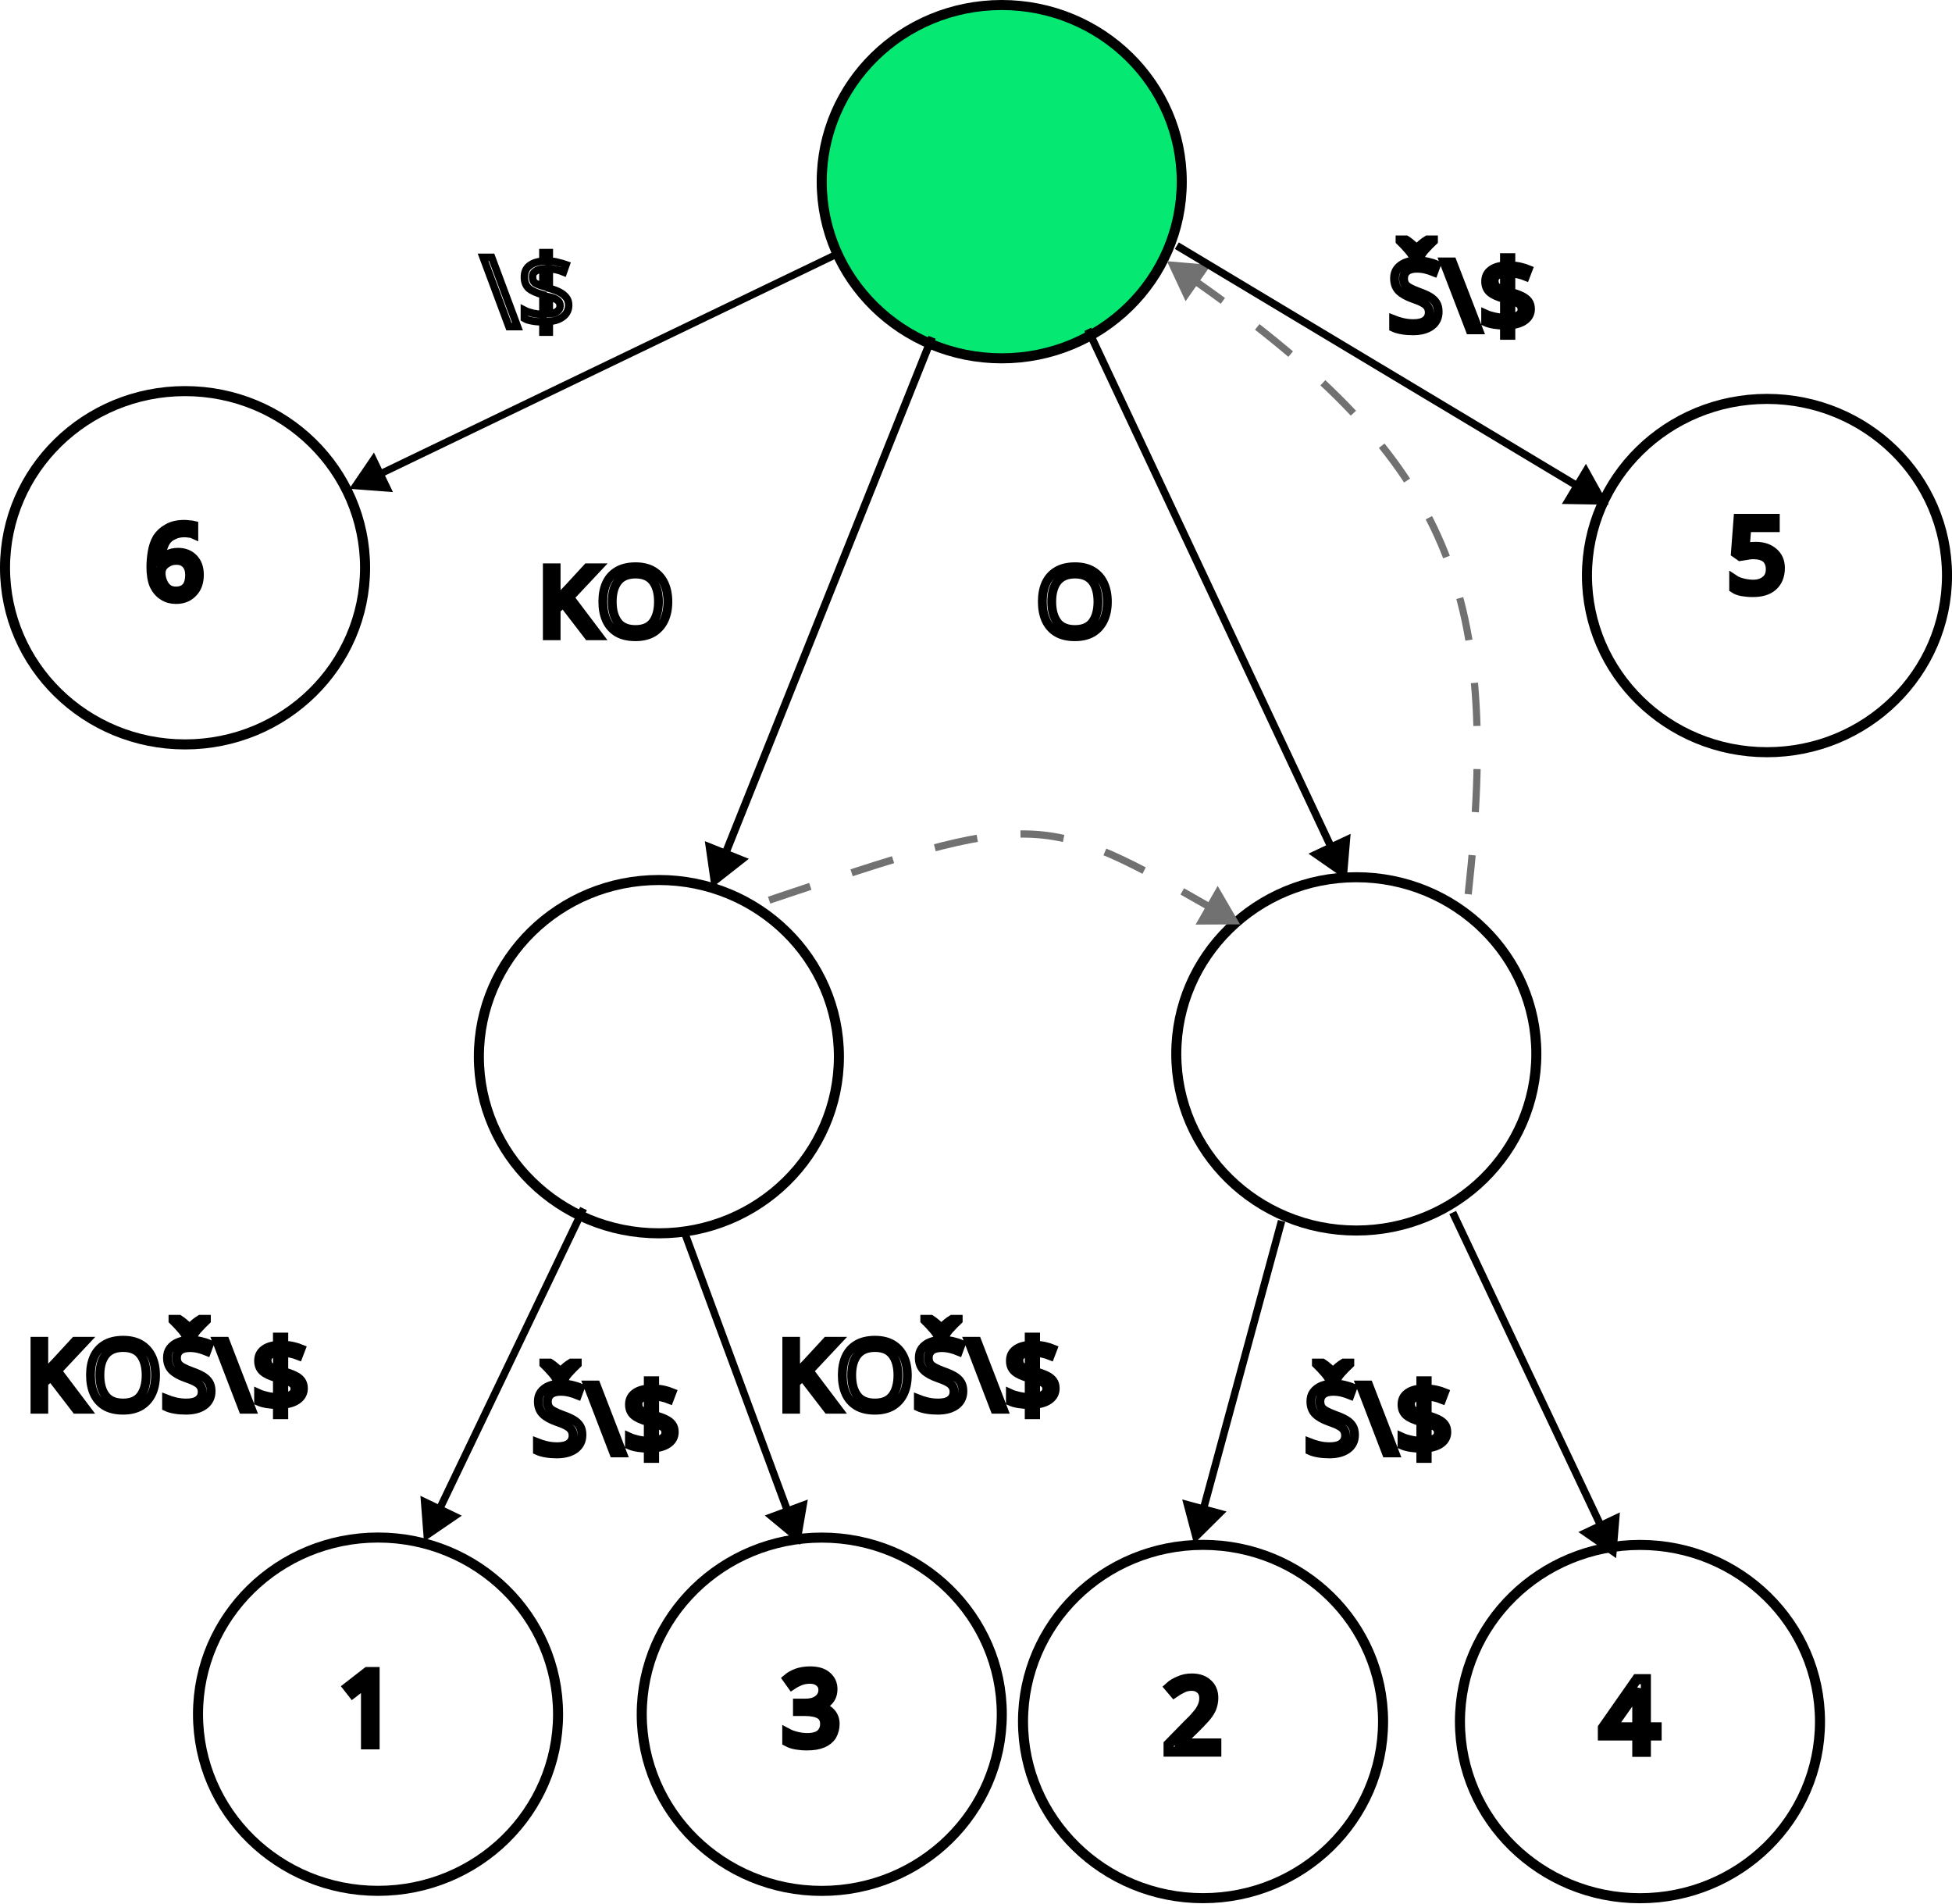
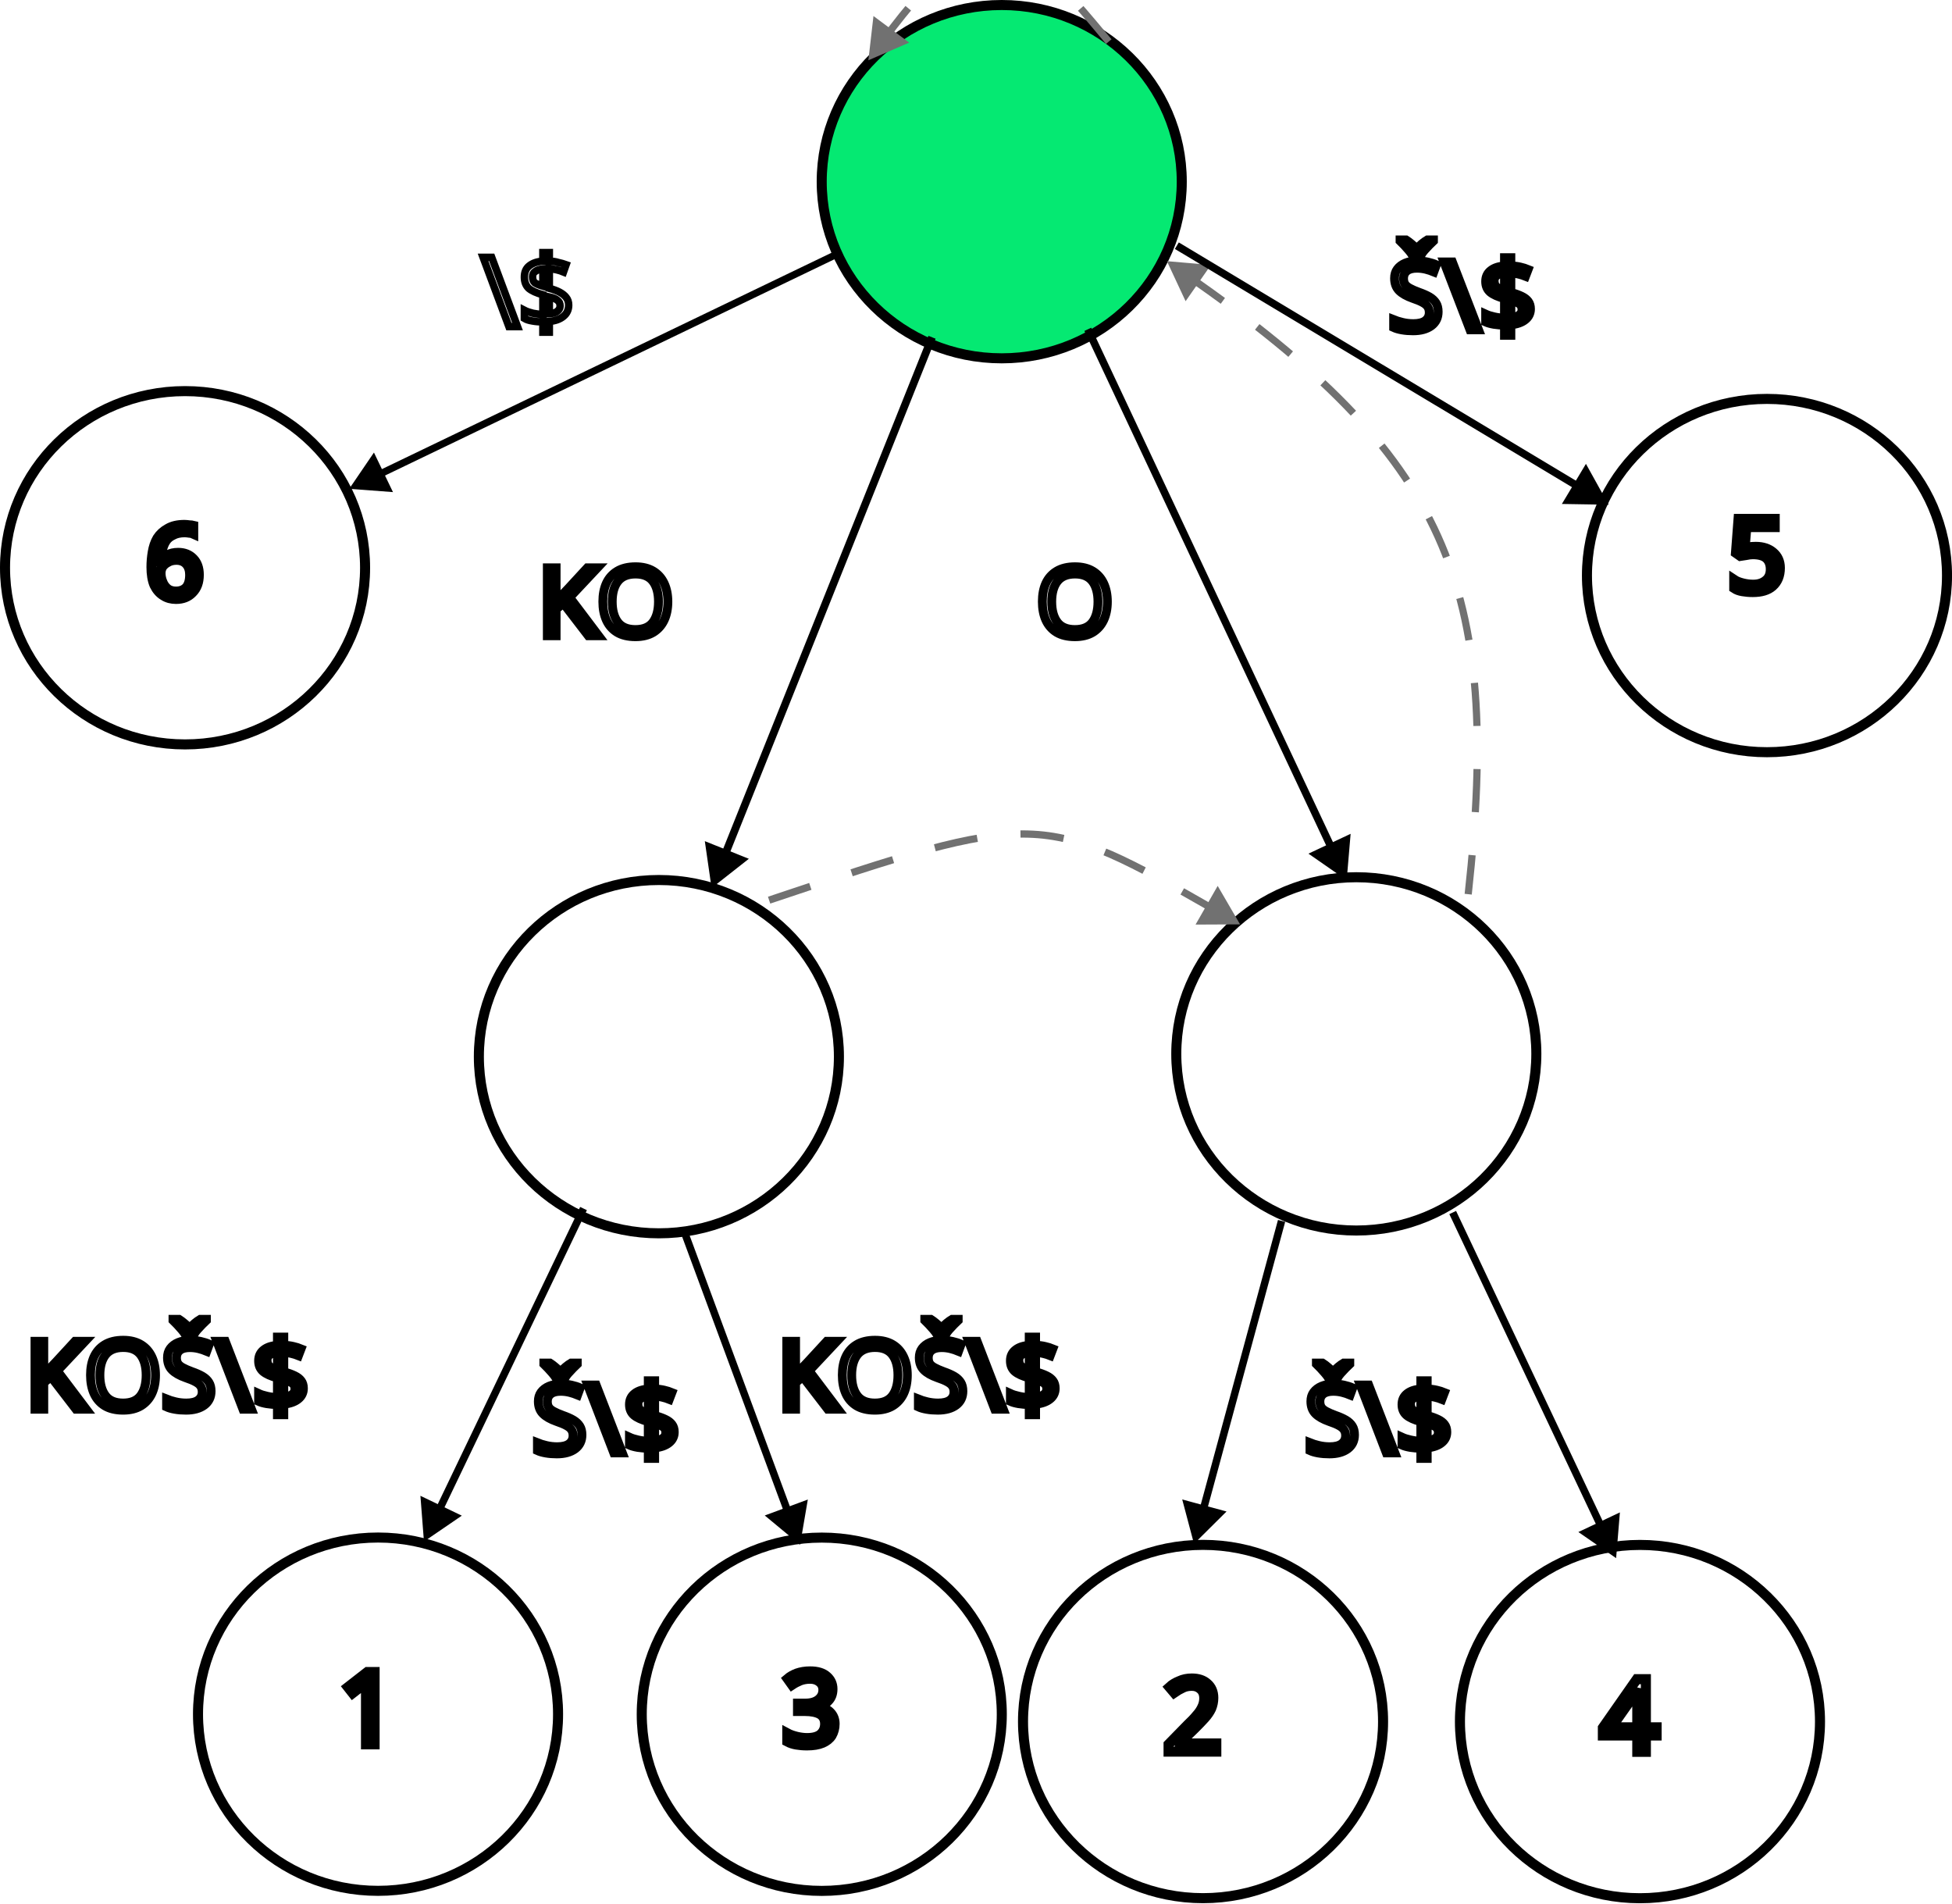
<svg xmlns="http://www.w3.org/2000/svg" xmlns:xlink="http://www.w3.org/1999/xlink" width="70.913mm" height="69.127mm" viewBox="0 0 70.913 69.127" version="1.1" id="svg1" xml:space="preserve">
  <defs id="defs1">
    <linearGradient id="linearGradient29">
      <stop style="stop-color:#ff6467;stop-opacity:1;" offset="0.5" id="stop29" />
      <stop style="stop-color:#05e972;stop-opacity:1;" offset="0.5" id="stop30" />
    </linearGradient>
    <rect x="490.732" y="241.831" width="161.927" height="94.045" id="rect44" />
    <marker style="overflow:visible" id="Triangle" refX="0" refY="0" orient="auto" markerWidth="1" markerHeight="1" viewBox="0 0 1 1" preserveAspectRatio="xMidYMid">
      <path transform="scale(0.5)" style="fill:context-stroke;fill-rule:evenodd;stroke:context-stroke;stroke-width:1pt" d="M 5.77,0 -2.88,5 V -5 Z" id="path135" />
    </marker>
    <marker style="overflow:visible" id="Triangle-1-27-2-8" refX="0" refY="0" orient="auto-start-reverse" markerWidth="1" markerHeight="1" viewBox="0 0 1 1" preserveAspectRatio="xMidYMid">
      <path transform="scale(0.5)" style="fill:context-stroke;fill-rule:evenodd;stroke:context-stroke;stroke-width:1pt" d="M 5.77,0 -2.88,5 V -5 Z" id="path135-7-9-91-0" />
    </marker>
    <marker style="overflow:visible" id="Triangle-1-27-0-35-6" refX="0" refY="0" orient="auto-start-reverse" markerWidth="1" markerHeight="1" viewBox="0 0 1 1" preserveAspectRatio="xMidYMid">
      <path transform="scale(0.5)" style="fill:context-stroke;fill-rule:evenodd;stroke:context-stroke;stroke-width:1pt" d="M 5.77,0 -2.88,5 V -5 Z" id="path135-7-9-9-9-8" />
    </marker>
    <marker style="overflow:visible" id="Triangle-1-27-0-3-8-1" refX="0" refY="0" orient="auto-start-reverse" markerWidth="1" markerHeight="1" viewBox="0 0 1 1" preserveAspectRatio="xMidYMid">
      <path transform="scale(0.5)" style="fill:context-stroke;fill-rule:evenodd;stroke:context-stroke;stroke-width:1pt" d="M 5.77,0 -2.88,5 V -5 Z" id="path135-7-9-9-8-4-9" />
    </marker>
    <marker style="overflow:visible" id="Triangle-1-2-4-6-7" refX="0" refY="0" orient="auto-start-reverse" markerWidth="1" markerHeight="1" viewBox="0 0 1 1" preserveAspectRatio="xMidYMid">
      <path transform="scale(0.5)" style="fill:context-stroke;fill-rule:evenodd;stroke:context-stroke;stroke-width:1pt" d="M 5.77,0 -2.88,5 V -5 Z" id="path135-7-2-3-3-2" />
    </marker>
    <marker style="overflow:visible" id="Triangle-1-27-0-35-7-2" refX="0" refY="0" orient="auto-start-reverse" markerWidth="1" markerHeight="1" viewBox="0 0 1 1" preserveAspectRatio="xMidYMid">
      <path transform="scale(0.5)" style="fill:context-stroke;fill-rule:evenodd;stroke:context-stroke;stroke-width:1pt" d="M 5.77,0 -2.88,5 V -5 Z" id="path135-7-9-9-9-7-8" />
    </marker>
    <marker style="overflow:visible" id="Triangle-1-27-0-3-8-3-9" refX="0" refY="0" orient="auto-start-reverse" markerWidth="1" markerHeight="1" viewBox="0 0 1 1" preserveAspectRatio="xMidYMid">
      <path transform="scale(0.5)" style="fill:context-stroke;fill-rule:evenodd;stroke:context-stroke;stroke-width:1pt" d="M 5.77,0 -2.88,5 V -5 Z" id="path135-7-9-9-8-4-3-0" />
    </marker>
    <marker style="overflow:visible" id="Triangle-5" refX="0" refY="0" orient="auto-start-reverse" markerWidth="1" markerHeight="1" viewBox="0 0 1 1" preserveAspectRatio="xMidYMid">
      <path transform="scale(0.5)" style="fill:context-stroke;fill-rule:evenodd;stroke:context-stroke;stroke-width:1pt" d="M 5.77,0 -2.88,5 V -5 Z" id="path135-8" />
    </marker>
    <marker style="overflow:visible" id="Triangle-58" refX="0" refY="0" orient="auto-start-reverse" markerWidth="1" markerHeight="1" viewBox="0 0 1 1" preserveAspectRatio="xMidYMid">
      <path transform="scale(0.5)" style="fill:context-stroke;fill-rule:evenodd;stroke:context-stroke;stroke-width:1pt" d="M 5.77,0 -2.88,5 V -5 Z" id="path135-1" />
    </marker>
    <rect x="173.456" y="550.378" width="62.326" height="20.116" id="rect37" />
    <rect x="173.456" y="550.378" width="62.326" height="20.116" id="rect38" />
    <rect x="173.456" y="550.378" width="62.326" height="20.116" id="rect39" />
    <rect x="173.456" y="550.378" width="62.326" height="20.116" id="rect40" />
    <rect x="173.456" y="550.378" width="62.326" height="20.116" id="rect41" />
    <rect x="173.456" y="550.378" width="62.326" height="20.116" id="rect42" />
    <rect x="173.456" y="550.378" width="62.326" height="20.116" id="rect43" />
    <linearGradient xlink:href="#linearGradient29" id="linearGradient30" x1="97.932" y1="96.689" x2="111.376" y2="96.689" gradientUnits="userSpaceOnUse" />
    <marker style="overflow:visible" id="Triangle-1-27-0-3-8-3-9-4" refX="0" refY="0" orient="auto-start-reverse" markerWidth="1" markerHeight="1" viewBox="0 0 1 1" preserveAspectRatio="xMidYMid">
      <path transform="scale(0.5)" style="fill:context-stroke;fill-rule:evenodd;stroke:context-stroke;stroke-width:1pt" d="M 5.77,0 -2.88,5 V -5 Z" id="path135-7-9-9-8-4-3-0-8" />
    </marker>
+     <marker style="overflow:visible" id="Triangle-1-27-0-3-8-3-9-4-2" refX="0" refY="0" orient="auto-start-reverse" markerWidth="1" markerHeight="1" viewBox="0 0 1 1" preserveAspectRatio="xMidYMid">
+       <path transform="scale(0.5)" style="fill:context-stroke;fill-rule:evenodd;stroke:context-stroke;stroke-width:1pt" d="M 5.77,0 -2.88,5 V -5 Z" id="path135-7-9-9-8-4-3-0-8-7" />
+     </marker>
  </defs>
  <g id="g37" transform="translate(-68.26251,-90.09062)" style="display:inline">
    <text xml:space="preserve" style="font-style:normal;font-variant:normal;font-weight:normal;font-stretch:normal;font-size:3.678px;font-family:sans-serif;-inkscape-font-specification:'sans-serif, Normal';font-variant-ligatures:normal;font-variant-caps:normal;font-variant-numeric:normal;font-variant-east-asian:normal;text-align:start;writing-mode:lr-tb;direction:ltr;text-anchor:start;display:inline;fill:none;fill-opacity:0;fill-rule:nonzero;stroke:#000000;stroke-width:0.365;stroke-dasharray:none;stroke-opacity:1" x="80.573" y="153.448" id="text1">
      <tspan id="tspan1" style="stroke-width:0.365" x="80.573" y="153.448">1</tspan>
    </text>
    <ellipse style="fill:#05e972;fill-opacity:1;fill-rule:nonzero;stroke:#000000;stroke-width:0.365;stroke-dasharray:none;stroke-opacity:1" id="ellipse1" cx="104.654" cy="96.689" rx="6.54" ry="6.416" />
    <ellipse style="fill:none;fill-opacity:0;fill-rule:nonzero;stroke:#000000;stroke-width:0.365;stroke-dasharray:none;stroke-opacity:1" id="ellipse2" cx="92.199" cy="128.469" rx="6.54" ry="6.416" />
    <ellipse style="fill:none;fill-opacity:0;fill-rule:nonzero;stroke:#000000;stroke-width:0.365;stroke-dasharray:none;stroke-opacity:1" id="ellipse3" cx="81.996" cy="152.351" rx="6.54" ry="6.416" />
    <text xml:space="preserve" style="font-style:normal;font-variant:normal;font-weight:normal;font-stretch:normal;font-size:3.678px;font-family:sans-serif;-inkscape-font-specification:'sans-serif, Normal';font-variant-ligatures:normal;font-variant-caps:normal;font-variant-numeric:normal;font-variant-east-asian:normal;text-align:start;writing-mode:lr-tb;direction:ltr;text-anchor:start;display:inline;fill:none;fill-opacity:0;fill-rule:nonzero;stroke:#000000;stroke-width:0.365;stroke-dasharray:none;stroke-opacity:1" x="96.693" y="153.45" id="text3">
      <tspan id="tspan3" style="stroke-width:0.365" x="96.693" y="153.45">3</tspan>
    </text>
    <ellipse style="fill:none;fill-opacity:0;fill-rule:nonzero;stroke:#000000;stroke-width:0.365;stroke-dasharray:none;stroke-opacity:1" id="ellipse4" cx="98.116" cy="152.353" rx="6.54" ry="6.416" />
    <path style="fill:none;fill-opacity:0;fill-rule:nonzero;stroke:#000000;stroke-width:0.28;stroke-dasharray:none;stroke-opacity:1;marker-end:url(#Triangle-1-27-2-8)" d="m 102.122,102.341 -7.639,19.082" id="path5" />
    <path style="fill:none;fill-opacity:0;fill-rule:nonzero;stroke:#000000;stroke-width:0.271;stroke-dasharray:none;stroke-opacity:1;marker-end:url(#Triangle-1-27-0-35-6)" d="m 89.461,133.986 -5.381,11.227" id="path8" />
    <path style="fill:none;fill-opacity:0;fill-rule:nonzero;stroke:#000000;stroke-width:0.271;stroke-dasharray:none;stroke-opacity:1;marker-end:url(#Triangle-1-27-0-3-8-1)" d="m 93.129,134.851 3.865,10.444" id="path9" />
    <text xml:space="preserve" transform="matrix(0.2326683,0,0,0.2252089,47.43865,-13.79968)" id="text28" style="font-style:normal;font-variant:normal;font-weight:300;font-stretch:normal;font-size:15.411px;font-family:Calibri;-inkscape-font-specification:'Calibri, Light';font-variant-ligatures:normal;font-variant-caps:normal;font-variant-numeric:normal;font-variant-east-asian:normal;text-align:start;writing-mode:lr-tb;direction:ltr;white-space:pre;shape-inside:url(#rect37);display:inline;fill:none;fill-opacity:0;fill-rule:nonzero;stroke:#000000;stroke-width:1.38;stroke-dasharray:none;stroke-opacity:1">
-       <tspan x="173.457" y="563.862" id="tspan10">KO</tspan>
+       <tspan x="173.457" y="563.862" id="tspan2">KO</tspan>
    </text>
    <text xml:space="preserve" transform="matrix(0.2326683,0,0,0.2252089,47.24675,15.88101)" id="text29" style="font-style:normal;font-variant:normal;font-weight:300;font-stretch:normal;font-size:15.411px;font-family:Calibri;-inkscape-font-specification:'Calibri, Light';font-variant-ligatures:normal;font-variant-caps:normal;font-variant-numeric:normal;font-variant-east-asian:normal;text-align:start;writing-mode:lr-tb;direction:ltr;white-space:pre;shape-inside:url(#rect38);display:inline;fill:none;fill-opacity:0;fill-rule:nonzero;stroke:#000000;stroke-width:1.38;stroke-dasharray:none;stroke-opacity:1">
-       <tspan x="173.457" y="563.862" id="tspan11">Š\$</tspan>
+       <tspan x="173.457" y="563.862" id="tspan4">Š\$</tspan>
    </text>
    <ellipse style="fill:none;fill-opacity:0;fill-rule:nonzero;stroke:#000000;stroke-width:0.365;stroke-dasharray:none;stroke-opacity:1" id="ellipse29" cx="117.535" cy="128.368" rx="6.54" ry="6.416" />
    <path style="fill:none;fill-opacity:0;fill-rule:nonzero;stroke:#000000;stroke-width:0.275;stroke-dasharray:none;stroke-opacity:1;marker-end:url(#Triangle-1-2-4-6-7)" d="m 107.781,102.052 8.989,19.125" id="path29" />
    <text xml:space="preserve" transform="matrix(0.2326683,0,0,0.2252089,65.5524,-13.79968)" id="text30" style="font-style:normal;font-variant:normal;font-weight:300;font-stretch:normal;font-size:15.411px;font-family:Calibri;-inkscape-font-specification:'Calibri, Light';font-variant-ligatures:normal;font-variant-caps:normal;font-variant-numeric:normal;font-variant-east-asian:normal;text-align:start;writing-mode:lr-tb;direction:ltr;white-space:pre;shape-inside:url(#rect39);display:inline;fill:none;fill-opacity:0;fill-rule:nonzero;stroke:#000000;stroke-width:1.38;stroke-dasharray:none;stroke-opacity:1">
-       <tspan x="173.457" y="563.862" id="tspan12">O</tspan>
+       <tspan x="173.457" y="563.862" id="tspan5">O</tspan>
    </text>
    <text xml:space="preserve" transform="matrix(0.2326683,0,0,0.2252089,28.82627,14.29351)" id="text31" style="font-style:normal;font-variant:normal;font-weight:300;font-stretch:normal;font-size:15.411px;font-family:Calibri;-inkscape-font-specification:'Calibri, Light';font-variant-ligatures:normal;font-variant-caps:normal;font-variant-numeric:normal;font-variant-east-asian:normal;text-align:start;writing-mode:lr-tb;direction:ltr;white-space:pre;shape-inside:url(#rect40);display:inline;fill:none;fill-opacity:0;fill-rule:nonzero;stroke:#000000;stroke-width:1.38;stroke-dasharray:none;stroke-opacity:1">
-       <tspan x="173.457" y="563.862" id="tspan13">KOŠ\$</tspan>
+       <tspan x="173.457" y="563.862" id="tspan6">KOŠ\$</tspan>
    </text>
    <text xml:space="preserve" style="font-style:normal;font-variant:normal;font-weight:normal;font-stretch:normal;font-size:3.678px;font-family:sans-serif;-inkscape-font-specification:'sans-serif, Normal';font-variant-ligatures:normal;font-variant-caps:normal;font-variant-numeric:normal;font-variant-east-asian:normal;text-align:start;writing-mode:lr-tb;direction:ltr;text-anchor:start;display:inline;fill:none;fill-opacity:0;fill-rule:nonzero;stroke:#000000;stroke-width:0.365;stroke-dasharray:none;stroke-opacity:1" x="110.543" y="153.714" id="text32">
      <tspan id="tspan32" style="stroke-width:0.365" x="110.543" y="153.714">2</tspan>
    </text>
    <ellipse style="fill:none;fill-opacity:0;fill-rule:nonzero;stroke:#000000;stroke-width:0.365;stroke-dasharray:none;stroke-opacity:1" id="ellipse32" cx="111.967" cy="152.617" rx="6.54" ry="6.416" />
    <text xml:space="preserve" style="font-style:normal;font-variant:normal;font-weight:normal;font-stretch:normal;font-size:3.678px;font-family:sans-serif;-inkscape-font-specification:'sans-serif, Normal';font-variant-ligatures:normal;font-variant-caps:normal;font-variant-numeric:normal;font-variant-east-asian:normal;text-align:start;writing-mode:lr-tb;direction:ltr;text-anchor:start;display:inline;fill:none;fill-opacity:0;fill-rule:nonzero;stroke:#000000;stroke-width:0.365;stroke-dasharray:none;stroke-opacity:1" x="126.416" y="153.716" id="text33">
      <tspan id="tspan33" style="stroke-width:0.365" x="126.416" y="153.716">4</tspan>
    </text>
    <ellipse style="fill:none;fill-opacity:0;fill-rule:nonzero;stroke:#000000;stroke-width:0.365;stroke-dasharray:none;stroke-opacity:1" id="ellipse33" cx="127.84" cy="152.619" rx="6.54" ry="6.416" />
    <path style="fill:none;fill-opacity:0;fill-rule:nonzero;stroke:#000000;stroke-width:0.271;stroke-dasharray:none;stroke-opacity:1;marker-end:url(#Triangle-1-27-0-35-7-2)" d="m 114.82,134.435 -2.93,10.799" id="path33" />
    <path style="fill:none;fill-opacity:0;fill-rule:nonzero;stroke:#000000;stroke-width:0.271;stroke-dasharray:none;stroke-opacity:1;marker-end:url(#Triangle-1-27-0-3-8-3-9)" d="m 121.037,134.13 5.525,11.683" id="path34" />
    <text xml:space="preserve" transform="matrix(0.2326683,0,0,0.2252089,75.31217,15.88101)" id="text34" style="font-style:normal;font-variant:normal;font-weight:300;font-stretch:normal;font-size:15.411px;font-family:Calibri;-inkscape-font-specification:'Calibri, Light';font-variant-ligatures:normal;font-variant-caps:normal;font-variant-numeric:normal;font-variant-east-asian:normal;text-align:start;writing-mode:lr-tb;direction:ltr;white-space:pre;shape-inside:url(#rect41);display:inline;fill:none;fill-opacity:0;fill-rule:nonzero;stroke:#000000;stroke-width:1.38;stroke-dasharray:none;stroke-opacity:1">
-       <tspan x="173.457" y="563.862" id="tspan14">Š\$</tspan>
+       <tspan x="173.457" y="563.862" id="tspan7">Š\$</tspan>
    </text>
    <text xml:space="preserve" transform="matrix(0.2326683,0,0,0.2252089,56.13783,14.29351)" id="text35" style="font-style:normal;font-variant:normal;font-weight:300;font-stretch:normal;font-size:15.411px;font-family:Calibri;-inkscape-font-specification:'Calibri, Light';font-variant-ligatures:normal;font-variant-caps:normal;font-variant-numeric:normal;font-variant-east-asian:normal;text-align:start;writing-mode:lr-tb;direction:ltr;white-space:pre;shape-inside:url(#rect42);display:inline;fill:none;fill-opacity:0;fill-rule:nonzero;stroke:#000000;stroke-width:1.38;stroke-dasharray:none;stroke-opacity:1">
-       <tspan x="173.457" y="563.862" id="tspan15">KOŠ\$</tspan>
+       <tspan x="173.457" y="563.862" id="tspan8">KOŠ\$</tspan>
    </text>
    <path style="fill:none;fill-opacity:0;fill-rule:nonzero;stroke:#717171;stroke-width:0.263;stroke-dasharray:1.579, 1.579;stroke-dashoffset:0;stroke-opacity:1;marker-end:url(#Triangle-1-27-0-3-8-3-9)" d="m 96.203,122.785 c 9.762,-3.273 9.857,-3.268 16.299,0.416" id="path35" />
    <path style="fill:none;fill-opacity:0;fill-rule:nonzero;stroke:#717171;stroke-width:0.261;stroke-dasharray:1.566, 1.566;stroke-dashoffset:0;stroke-opacity:1;marker-start:url(#Triangle-5)" d="m 111.414,100.107 c 9.409,6.574 11.426,11.191 10.186,22.461" id="path36" />
    <text xml:space="preserve" style="font-style:normal;font-variant:normal;font-weight:normal;font-stretch:normal;font-size:3.678px;font-family:sans-serif;-inkscape-font-specification:'sans-serif, Normal';font-variant-ligatures:normal;font-variant-caps:normal;font-variant-numeric:normal;font-variant-east-asian:normal;text-align:start;writing-mode:lr-tb;direction:ltr;text-anchor:start;display:inline;fill:none;fill-opacity:0;fill-rule:nonzero;stroke:#000000;stroke-width:0.365;stroke-dasharray:none;stroke-opacity:1" x="131.03" y="111.563" id="text36">
      <tspan id="tspan36" style="stroke-width:0.365" x="131.03" y="111.563">5</tspan>
    </text>
    <ellipse style="fill:none;fill-opacity:0;fill-rule:nonzero;stroke:#000000;stroke-width:0.365;stroke-dasharray:none;stroke-opacity:1" id="ellipse36" cx="132.454" cy="110.995" rx="6.54" ry="6.416" />
    <text xml:space="preserve" style="font-style:normal;font-variant:normal;font-weight:normal;font-stretch:normal;font-size:3.678px;font-family:sans-serif;-inkscape-font-specification:'sans-serif, Normal';font-variant-ligatures:normal;font-variant-caps:normal;font-variant-numeric:normal;font-variant-east-asian:normal;text-align:start;writing-mode:lr-tb;direction:ltr;text-anchor:start;display:inline;fill:none;fill-opacity:0;fill-rule:nonzero;stroke:#000000;stroke-width:0.365;stroke-dasharray:none;stroke-opacity:1" x="73.561" y="111.81" id="text36-8">
      <tspan id="tspan36-8" style="stroke-width:0.365" x="73.561" y="111.81">6</tspan>
    </text>
    <ellipse style="fill:none;fill-opacity:0;fill-rule:nonzero;stroke:#000000;stroke-width:0.365;stroke-dasharray:none;stroke-opacity:1" id="ellipse36-2" cx="74.985" cy="110.712" rx="6.54" ry="6.416" />
    <text xml:space="preserve" transform="matrix(0.2326683,0,0,0.2252089,78.35142,-24.91033)" id="text37" style="font-style:normal;font-variant:normal;font-weight:300;font-stretch:normal;font-size:15.411px;font-family:Calibri;-inkscape-font-specification:'Calibri, Light';font-variant-ligatures:normal;font-variant-caps:normal;font-variant-numeric:normal;font-variant-east-asian:normal;text-align:start;writing-mode:lr-tb;direction:ltr;white-space:pre;shape-inside:url(#rect43);display:inline;fill:none;fill-opacity:0;fill-rule:nonzero;stroke:#000000;stroke-width:1.38;stroke-dasharray:none;stroke-opacity:1">
-       <tspan x="173.457" y="563.862" id="tspan16">Š\$</tspan>
+       <tspan x="173.457" y="563.862" id="tspan9">Š\$</tspan>
    </text>
    <path style="fill:none;fill-opacity:0;fill-rule:nonzero;stroke:#000000;stroke-width:0.276;stroke-dasharray:none;stroke-dashoffset:0;stroke-opacity:1;marker-end:url(#Triangle-58)" d="m 111.015,99.014 c 14.845,8.904 14.845,8.904 14.845,8.904" id="path37" />
    <path style="fill:none;fill-opacity:0;stroke:#000000;stroke-width:0.259;marker-end:url(#Triangle)" d="M 98.756,99.277 81.779,107.445" id="path43" />
    <text xml:space="preserve" style="font-style:normal;font-variant:normal;font-weight:300;font-stretch:normal;font-size:3.528px;font-family:Calibri;-inkscape-font-specification:'Calibri, Light';font-variant-ligatures:normal;font-variant-caps:normal;font-variant-numeric:normal;font-variant-east-asian:normal;text-align:start;writing-mode:lr-tb;direction:ltr;text-anchor:start;fill:none;fill-opacity:0;stroke:#000000;stroke-width:0.271" x="85.783" y="101.952" id="text38">
      <tspan id="tspan31" style="font-style:normal;font-variant:normal;font-weight:300;font-stretch:normal;font-size:3.528px;font-family:Calibri;-inkscape-font-specification:'Calibri, Light';font-variant-ligatures:normal;font-variant-caps:normal;font-variant-numeric:normal;font-variant-east-asian:normal;stroke-width:0.271" x="85.783" y="101.952">\$</tspan>
    </text>
    <text xml:space="preserve" transform="matrix(0.2645833,0,0,0.2645833,-2.116667,-108.0823)" id="text39" style="font-style:normal;font-variant:normal;font-weight:300;font-stretch:normal;font-size:13.333px;font-family:Calibri;-inkscape-font-specification:'Calibri, Light';font-variant-ligatures:normal;font-variant-caps:normal;font-variant-numeric:normal;font-variant-east-asian:normal;text-align:start;writing-mode:lr-tb;direction:ltr;white-space:pre;shape-inside:url(#rect44);display:inline;fill:none;fill-opacity:0;stroke:#000000;stroke-width:1.024" />
+     <path style="fill:none;fill-opacity:0;fill-rule:nonzero;stroke:#717171;stroke-width:0.263;stroke-dasharray:1.579, 1.579;stroke-dashoffset:0;stroke-opacity:1;marker-end:url(#Triangle-1-27-0-3-8-3-9-4-2)" d="m 108.542,91.601 c -3.264,-3.923 -4.414,-5.136 -8.176,-0.071" id="path35-2" />
  </g>
</svg>
